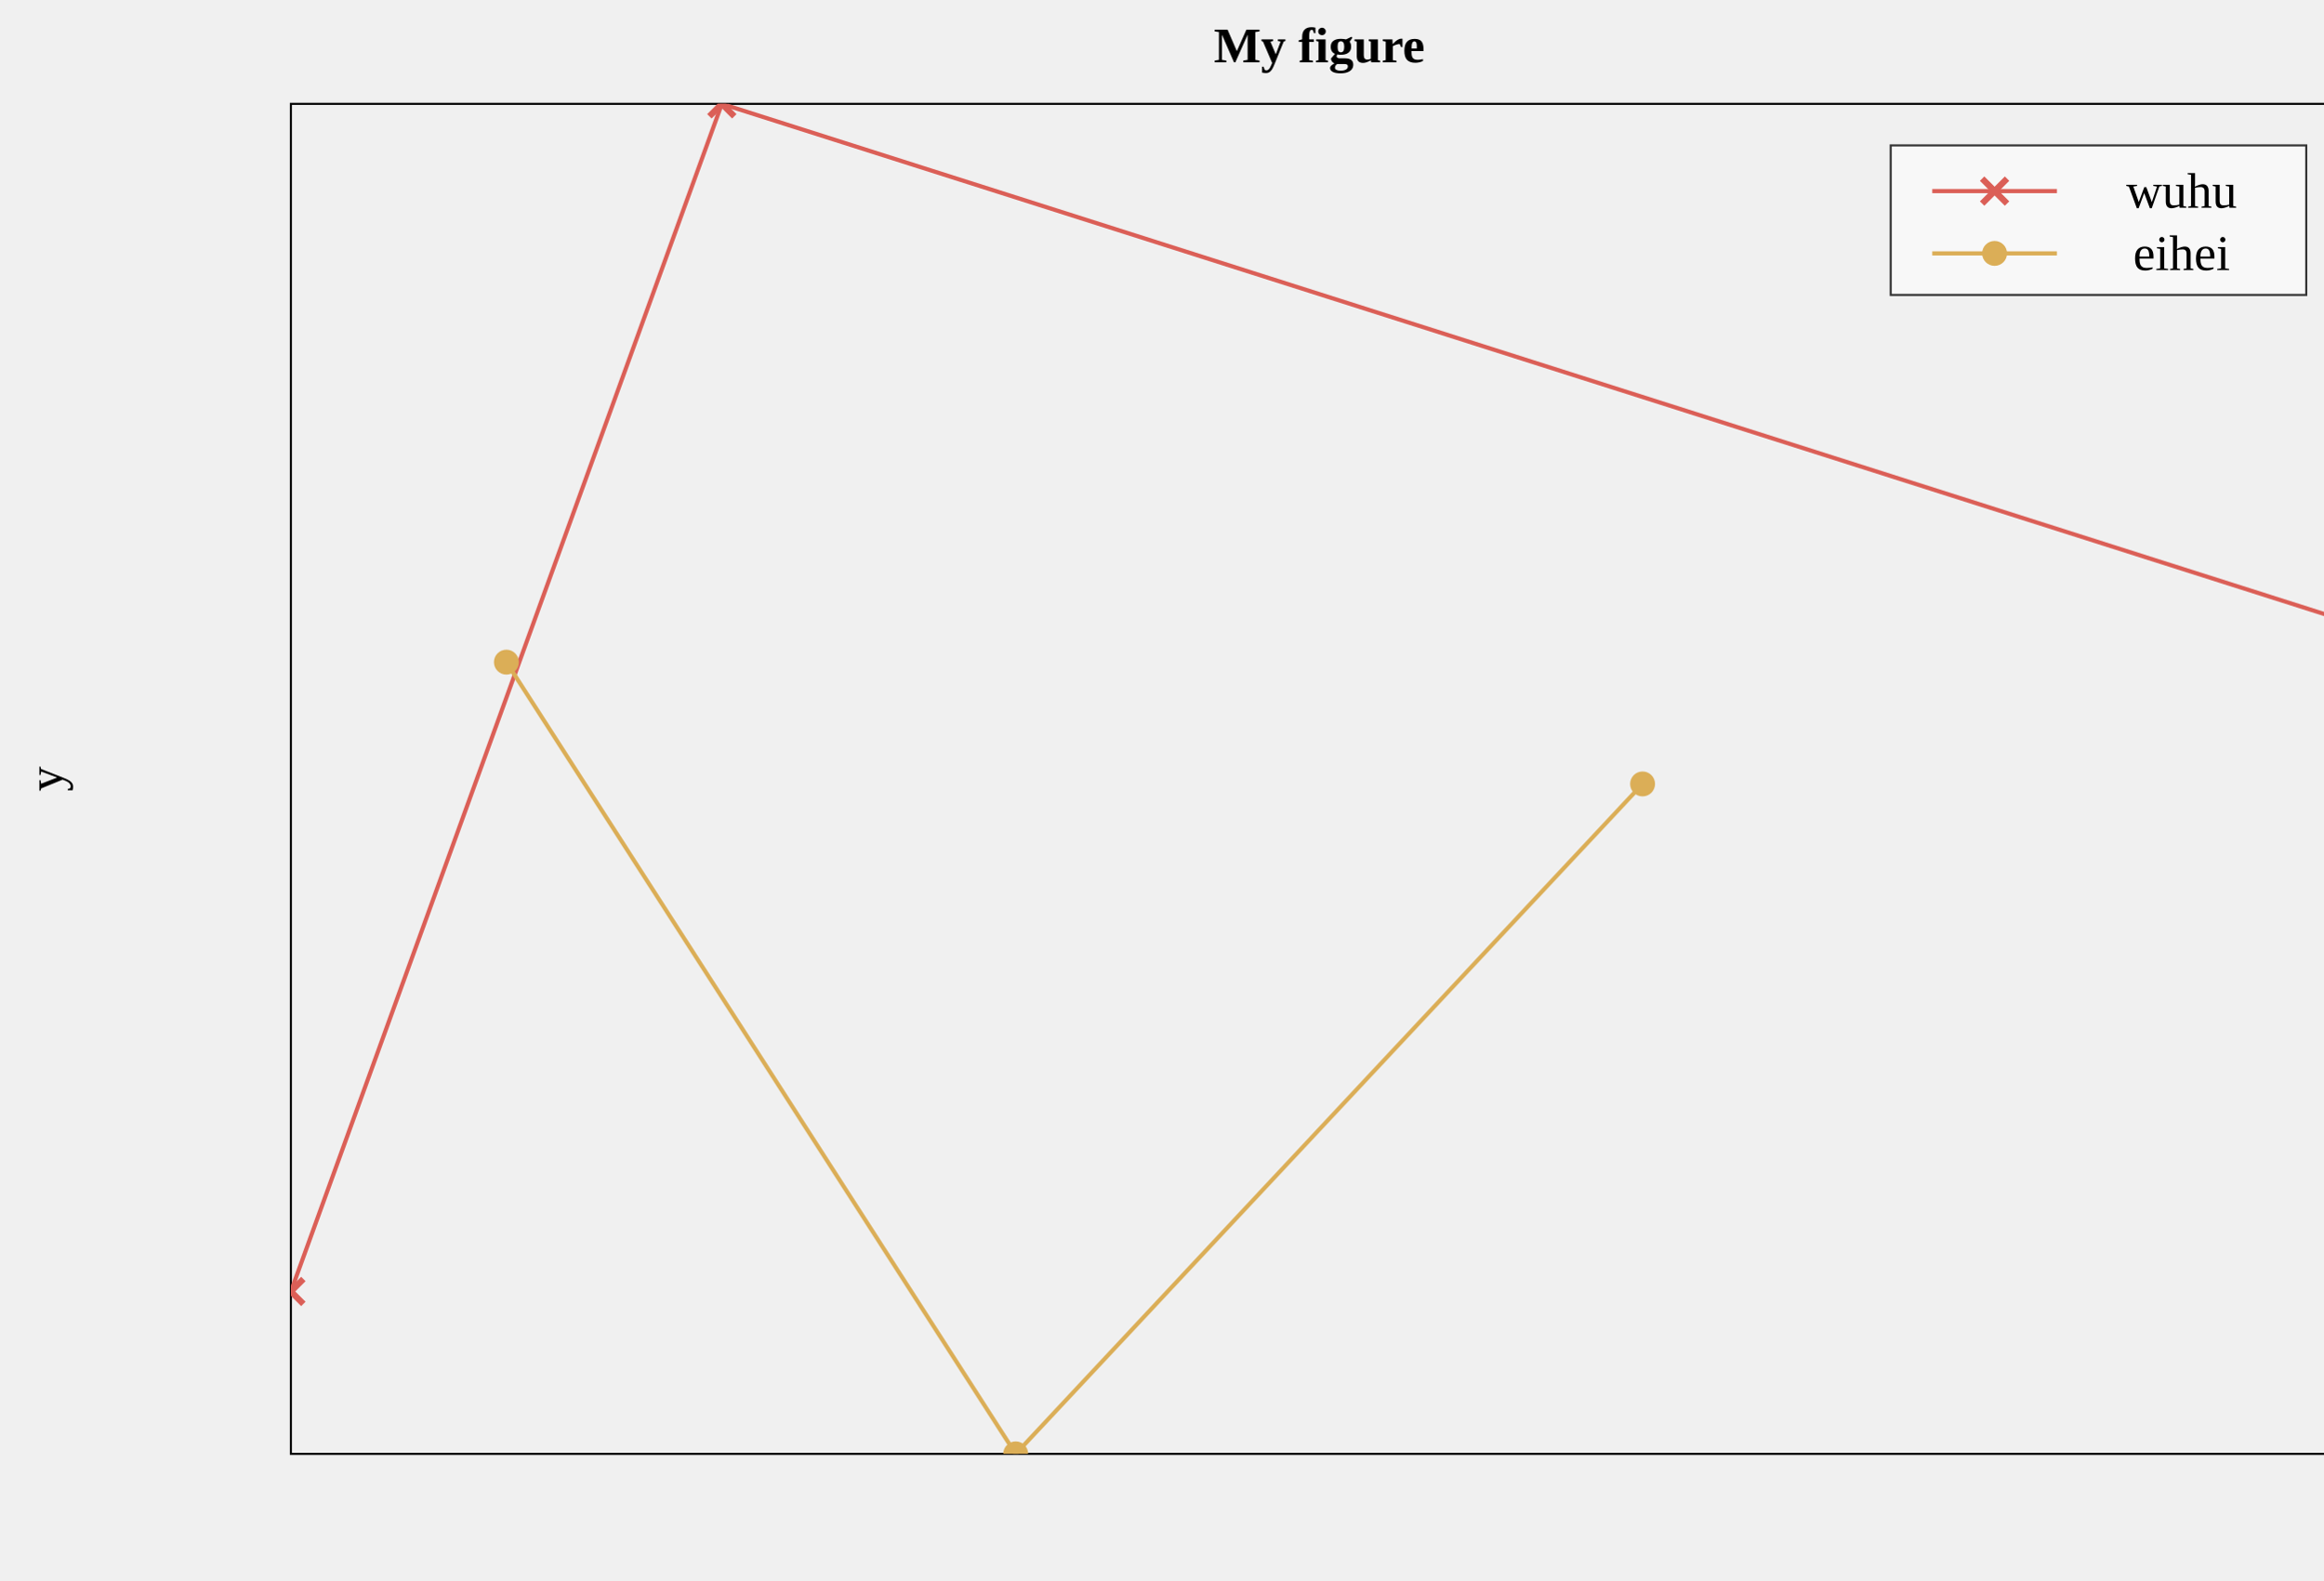
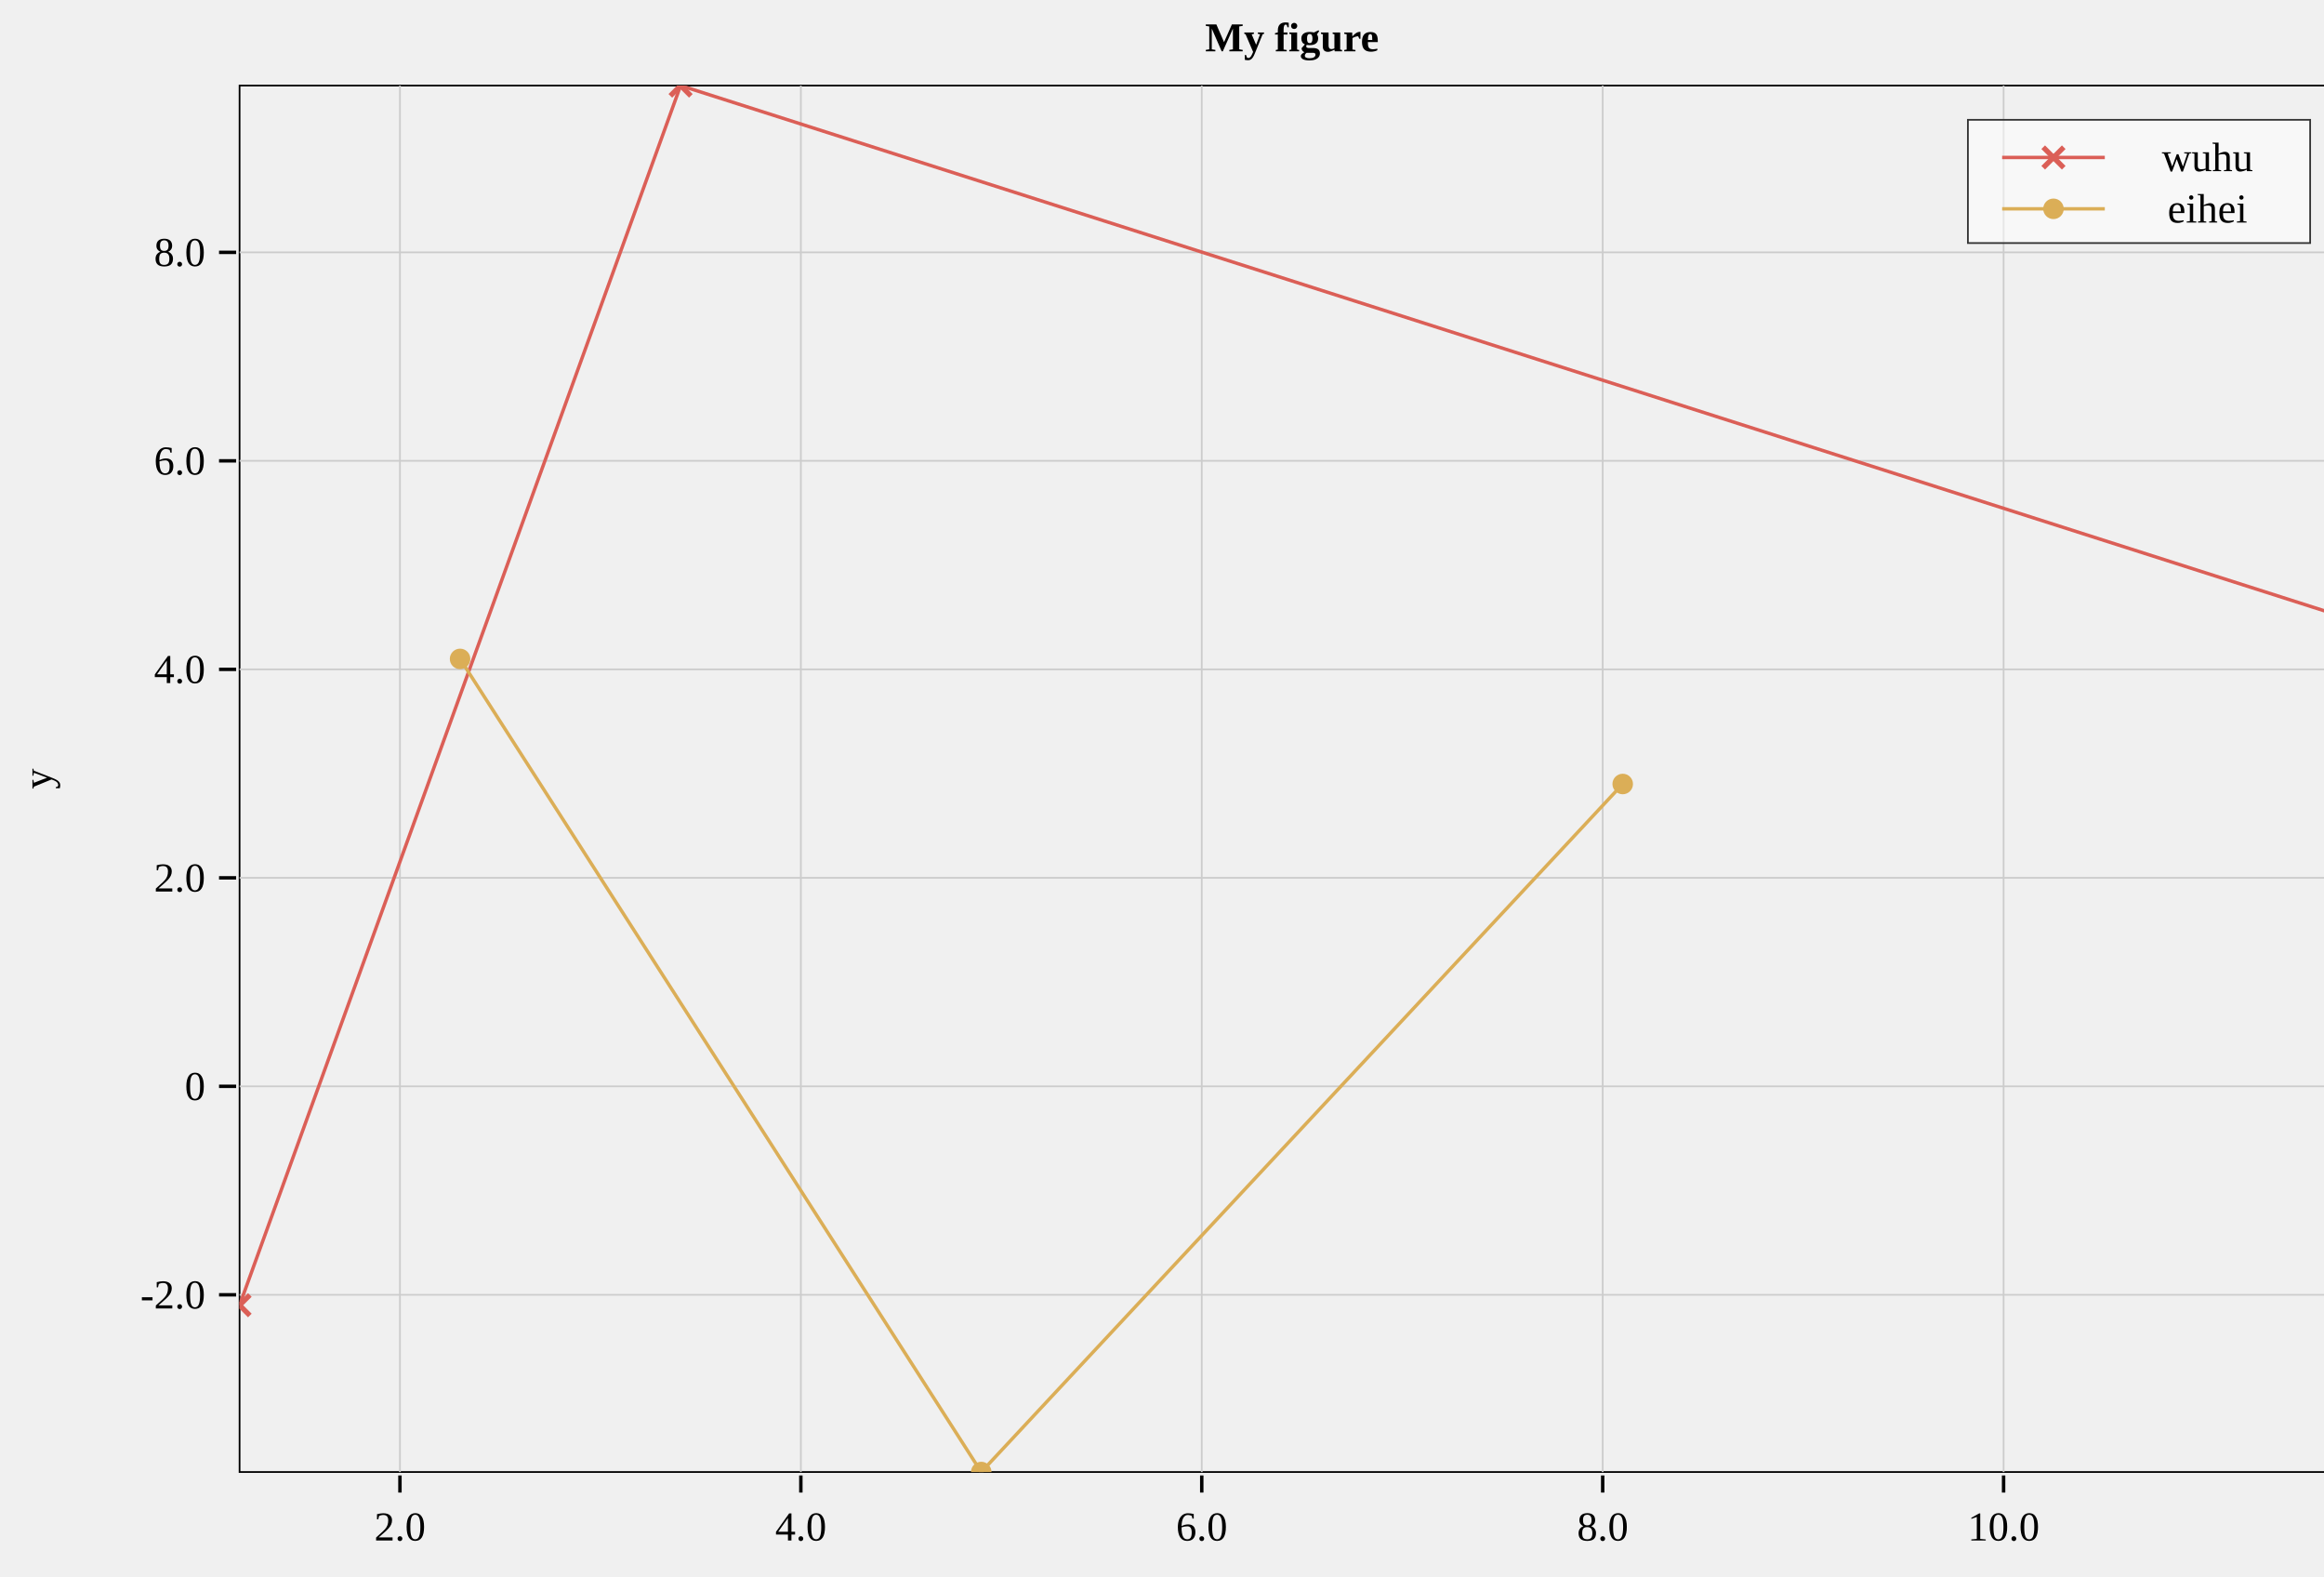
- <svg xmlns="http://www.w3.org/2000/svg" class="charter" version="1.1" width="100%" viewbox="0 0 600 400">
+ <svg xmlns="http://www.w3.org/2000/svg" class="charter" version="1.1" width="100%" viewbox="0 0 720 480">
  <defs>
    <clipPath id="plot-area">
-       <rect x="70.00" y="25.00" width="495.00" height="325.00" />
+       <rect x="70.00" y="25.00" width="615.00" height="405.00" />
    </clipPath>
  </defs>
-   <text x="317.50" y="15.00" text-anchor="middle" font-weight="bold">My figure</text>
-   <rect x="70.00" y="25.00" width="495.00" height="325.00" style="fill:none; fill-opacity:1.00; stroke:black; stroke-width:0.50;" />
-   <text x="317.50" y="387.00" text-anchor="middle" font-weight="regular">x</text>
-   <text transform="rotate(270, 5.00, 187.50) translate(0, 10)" x="5.00" y="187.50" text-anchor="middle" font-weight="regular">y</text>
-   <polyline clip-path="url(#plot-area)" style="fill:none; stroke:#db5f57; stroke-width:1.00;" points="70.00,310.90 173.71,25.00 565.00,149.62 " />
-   <line clip-path="url(#plot-area)" x1="67.00" y1="307.90" x2="73.00" y2="313.90" style="stroke: #db5f57;stroke-width:1.50" />
-   <line clip-path="url(#plot-area)" x1="73.00" y1="307.90" x2="67.00" y2="313.90" style="stroke: #db5f57;stroke-width:1.50" />
-   <line clip-path="url(#plot-area)" x1="170.71" y1="22.00" x2="176.71" y2="28.00" style="stroke: #db5f57;stroke-width:1.50" />
-   <line clip-path="url(#plot-area)" x1="176.71" y1="22.00" x2="170.71" y2="28.00" style="stroke: #db5f57;stroke-width:1.50" />
-   <line clip-path="url(#plot-area)" x1="562.00" y1="146.62" x2="568.00" y2="152.62" style="stroke: #db5f57;stroke-width:1.50" />
-   <line clip-path="url(#plot-area)" x1="568.00" y1="146.62" x2="562.00" y2="152.62" style="stroke: #db5f57;stroke-width:1.50" />
-   <polyline clip-path="url(#plot-area)" style="fill:none; stroke:#dbae57; stroke-width:1.00;" points="121.86,159.40 244.43,350.00 395.29,188.72 " />
-   <circle clip-path="url(#plot-area)" cx="121.86" cy="159.40" r="3.00" fill="#dbae57" />
-   <circle clip-path="url(#plot-area)" cx="244.43" cy="350.00" r="3.00" fill="#dbae57" />
-   <circle clip-path="url(#plot-area)" cx="395.29" cy="188.72" r="3.00" fill="#dbae57" />
-   <rect x="455.00" y="35.00" width="100.00" height="36.00" style="fill:white; fill-opacity:0.50; stroke:#333; stroke-width:0.50;" />
+   <text x="377.50" y="15.00" text-anchor="middle" font-weight="bold">My figure</text>
+   <rect x="70.00" y="25.00" width="615.00" height="405.00" style="fill:none; fill-opacity:1.00; stroke:black; stroke-width:0.50;" />
+   <text x="377.50" y="467.00" text-anchor="middle" font-weight="regular">x</text>
+   <text transform="rotate(270, 5.00, 227.50) translate(0, 10)" x="5.00" y="227.50" text-anchor="middle" font-weight="regular">y</text>
+   <line clip-path="url(#plot-area)" x1="116.86" y1="25.00" x2="116.86" y2="430.00" style="stroke: #ccc;stroke-width:0.50" />
+   <line x1="116.86" y1="431.00" x2="116.86" y2="436.00" style="stroke: black;stroke-width:1.00" />
+   <text x="116.86" y="450.00" text-anchor="middle" font-weight="regular">2.0</text>
+   <line clip-path="url(#plot-area)" x1="234.00" y1="25.00" x2="234.00" y2="430.00" style="stroke: #ccc;stroke-width:0.50" />
+   <line x1="234.00" y1="431.00" x2="234.00" y2="436.00" style="stroke: black;stroke-width:1.00" />
+   <text x="234.00" y="450.00" text-anchor="middle" font-weight="regular">4.0</text>
+   <line clip-path="url(#plot-area)" x1="351.14" y1="25.00" x2="351.14" y2="430.00" style="stroke: #ccc;stroke-width:0.50" />
+   <line x1="351.14" y1="431.00" x2="351.14" y2="436.00" style="stroke: black;stroke-width:1.00" />
+   <text x="351.14" y="450.00" text-anchor="middle" font-weight="regular">6.0</text>
+   <line clip-path="url(#plot-area)" x1="468.29" y1="25.00" x2="468.29" y2="430.00" style="stroke: #ccc;stroke-width:0.50" />
+   <line x1="468.29" y1="431.00" x2="468.29" y2="436.00" style="stroke: black;stroke-width:1.00" />
+   <text x="468.29" y="450.00" text-anchor="middle" font-weight="regular">8.0</text>
+   <line clip-path="url(#plot-area)" x1="585.43" y1="25.00" x2="585.43" y2="430.00" style="stroke: #ccc;stroke-width:0.50" />
+   <line x1="585.43" y1="431.00" x2="585.43" y2="436.00" style="stroke: black;stroke-width:1.00" />
+   <text x="585.43" y="450.00" text-anchor="middle" font-weight="regular">10.0</text>
+   <line clip-path="url(#plot-area)" x1="25.00" y1="378.23" x2="685.00" y2="378.23" style="stroke: #ccc;stroke-width:0.50" />
+   <line x1="64.00" y1="378.23" x2="69.00" y2="378.23" style="stroke: black;stroke-width:1.00" />
+   <text x="60.00" y="382.23" text-anchor="end" font-weight="regular">-2.0</text>
+   <line clip-path="url(#plot-area)" x1="25.00" y1="317.33" x2="685.00" y2="317.33" style="stroke: #ccc;stroke-width:0.50" />
+   <line x1="64.00" y1="317.33" x2="69.00" y2="317.33" style="stroke: black;stroke-width:1.00" />
+   <text x="60.00" y="321.33" text-anchor="end" font-weight="regular">0</text>
+   <line clip-path="url(#plot-area)" x1="25.00" y1="256.43" x2="685.00" y2="256.43" style="stroke: #ccc;stroke-width:0.50" />
+   <line x1="64.00" y1="256.43" x2="69.00" y2="256.43" style="stroke: black;stroke-width:1.00" />
+   <text x="60.00" y="260.43" text-anchor="end" font-weight="regular">2.0</text>
+   <line clip-path="url(#plot-area)" x1="25.00" y1="195.53" x2="685.00" y2="195.53" style="stroke: #ccc;stroke-width:0.50" />
+   <line x1="64.00" y1="195.53" x2="69.00" y2="195.53" style="stroke: black;stroke-width:1.00" />
+   <text x="60.00" y="199.53" text-anchor="end" font-weight="regular">4.0</text>
+   <line clip-path="url(#plot-area)" x1="25.00" y1="134.62" x2="685.00" y2="134.62" style="stroke: #ccc;stroke-width:0.50" />
+   <line x1="64.00" y1="134.62" x2="69.00" y2="134.62" style="stroke: black;stroke-width:1.00" />
+   <text x="60.00" y="138.62" text-anchor="end" font-weight="regular">6.0</text>
+   <line clip-path="url(#plot-area)" x1="25.00" y1="73.72" x2="685.00" y2="73.72" style="stroke: #ccc;stroke-width:0.50" />
+   <line x1="64.00" y1="73.72" x2="69.00" y2="73.72" style="stroke: black;stroke-width:1.00" />
+   <text x="60.00" y="77.72" text-anchor="end" font-weight="regular">8.0</text>
+   <polyline clip-path="url(#plot-area)" style="fill:none; stroke:#db5f57; stroke-width:1.00;" points="70.00,381.28 198.86,25.00 685.00,180.30 " />
+   <line clip-path="url(#plot-area)" x1="67.00" y1="378.28" x2="73.00" y2="384.28" style="stroke: #db5f57;stroke-width:1.50" />
+   <line clip-path="url(#plot-area)" x1="73.00" y1="378.28" x2="67.00" y2="384.28" style="stroke: #db5f57;stroke-width:1.50" />
+   <line clip-path="url(#plot-area)" x1="195.86" y1="22.00" x2="201.86" y2="28.00" style="stroke: #db5f57;stroke-width:1.50" />
+   <line clip-path="url(#plot-area)" x1="201.86" y1="22.00" x2="195.86" y2="28.00" style="stroke: #db5f57;stroke-width:1.50" />
+   <line clip-path="url(#plot-area)" x1="682.00" y1="177.30" x2="688.00" y2="183.30" style="stroke: #db5f57;stroke-width:1.50" />
+   <line clip-path="url(#plot-area)" x1="688.00" y1="177.30" x2="682.00" y2="183.30" style="stroke: #db5f57;stroke-width:1.50" />
+   <polyline clip-path="url(#plot-area)" style="fill:none; stroke:#dbae57; stroke-width:1.00;" points="134.43,192.48 286.71,430.00 474.14,229.02 " />
+   <circle clip-path="url(#plot-area)" cx="134.43" cy="192.48" r="3.00" fill="#dbae57" />
+   <circle clip-path="url(#plot-area)" cx="286.71" cy="430.00" r="3.00" fill="#dbae57" />
+   <circle clip-path="url(#plot-area)" cx="474.14" cy="229.02" r="3.00" fill="#dbae57" />
+   <rect x="575.00" y="35.00" width="100.00" height="36.00" style="fill:white; fill-opacity:0.50; stroke:#333; stroke-width:0.50;" />
  <defs>
    <clipPath id="leg-area">
-       <rect x="495.00" y="35.00" width="58.00" height="36.00" />
+       <rect x="615.00" y="35.00" width="58.00" height="36.00" />
    </clipPath>
  </defs>
-   <line x1="465.00" y1="46.00" x2="495.00" y2="46.00" style="stroke: #db5f57;stroke-width:1.00" />
-   <text clip-path="url(#leg-area)" x="525.00" y="50.00" text-anchor="middle" font-weight="regular">wuhu</text>
-   <line clip-path="url(#plot-area)" x1="477.00" y1="43.00" x2="483.00" y2="49.00" style="stroke: #db5f57;stroke-width:1.50" />
-   <line clip-path="url(#plot-area)" x1="483.00" y1="43.00" x2="477.00" y2="49.00" style="stroke: #db5f57;stroke-width:1.50" />
-   <line x1="465.00" y1="61.00" x2="495.00" y2="61.00" style="stroke: #dbae57;stroke-width:1.00" />
-   <text clip-path="url(#leg-area)" x="525.00" y="65.00" text-anchor="middle" font-weight="regular">eihei</text>
-   <circle clip-path="url(#plot-area)" cx="480.00" cy="61.00" r="3.00" fill="#dbae57" />
+   <line x1="585.00" y1="46.00" x2="615.00" y2="46.00" style="stroke: #db5f57;stroke-width:1.00" />
+   <text clip-path="url(#leg-area)" x="645.00" y="50.00" text-anchor="middle" font-weight="regular">wuhu</text>
+   <line clip-path="url(#plot-area)" x1="597.00" y1="43.00" x2="603.00" y2="49.00" style="stroke: #db5f57;stroke-width:1.50" />
+   <line clip-path="url(#plot-area)" x1="603.00" y1="43.00" x2="597.00" y2="49.00" style="stroke: #db5f57;stroke-width:1.50" />
+   <line x1="585.00" y1="61.00" x2="615.00" y2="61.00" style="stroke: #dbae57;stroke-width:1.00" />
+   <text clip-path="url(#leg-area)" x="645.00" y="65.00" text-anchor="middle" font-weight="regular">eihei</text>
+   <circle clip-path="url(#plot-area)" cx="600.00" cy="61.00" r="3.00" fill="#dbae57" />
</svg>
